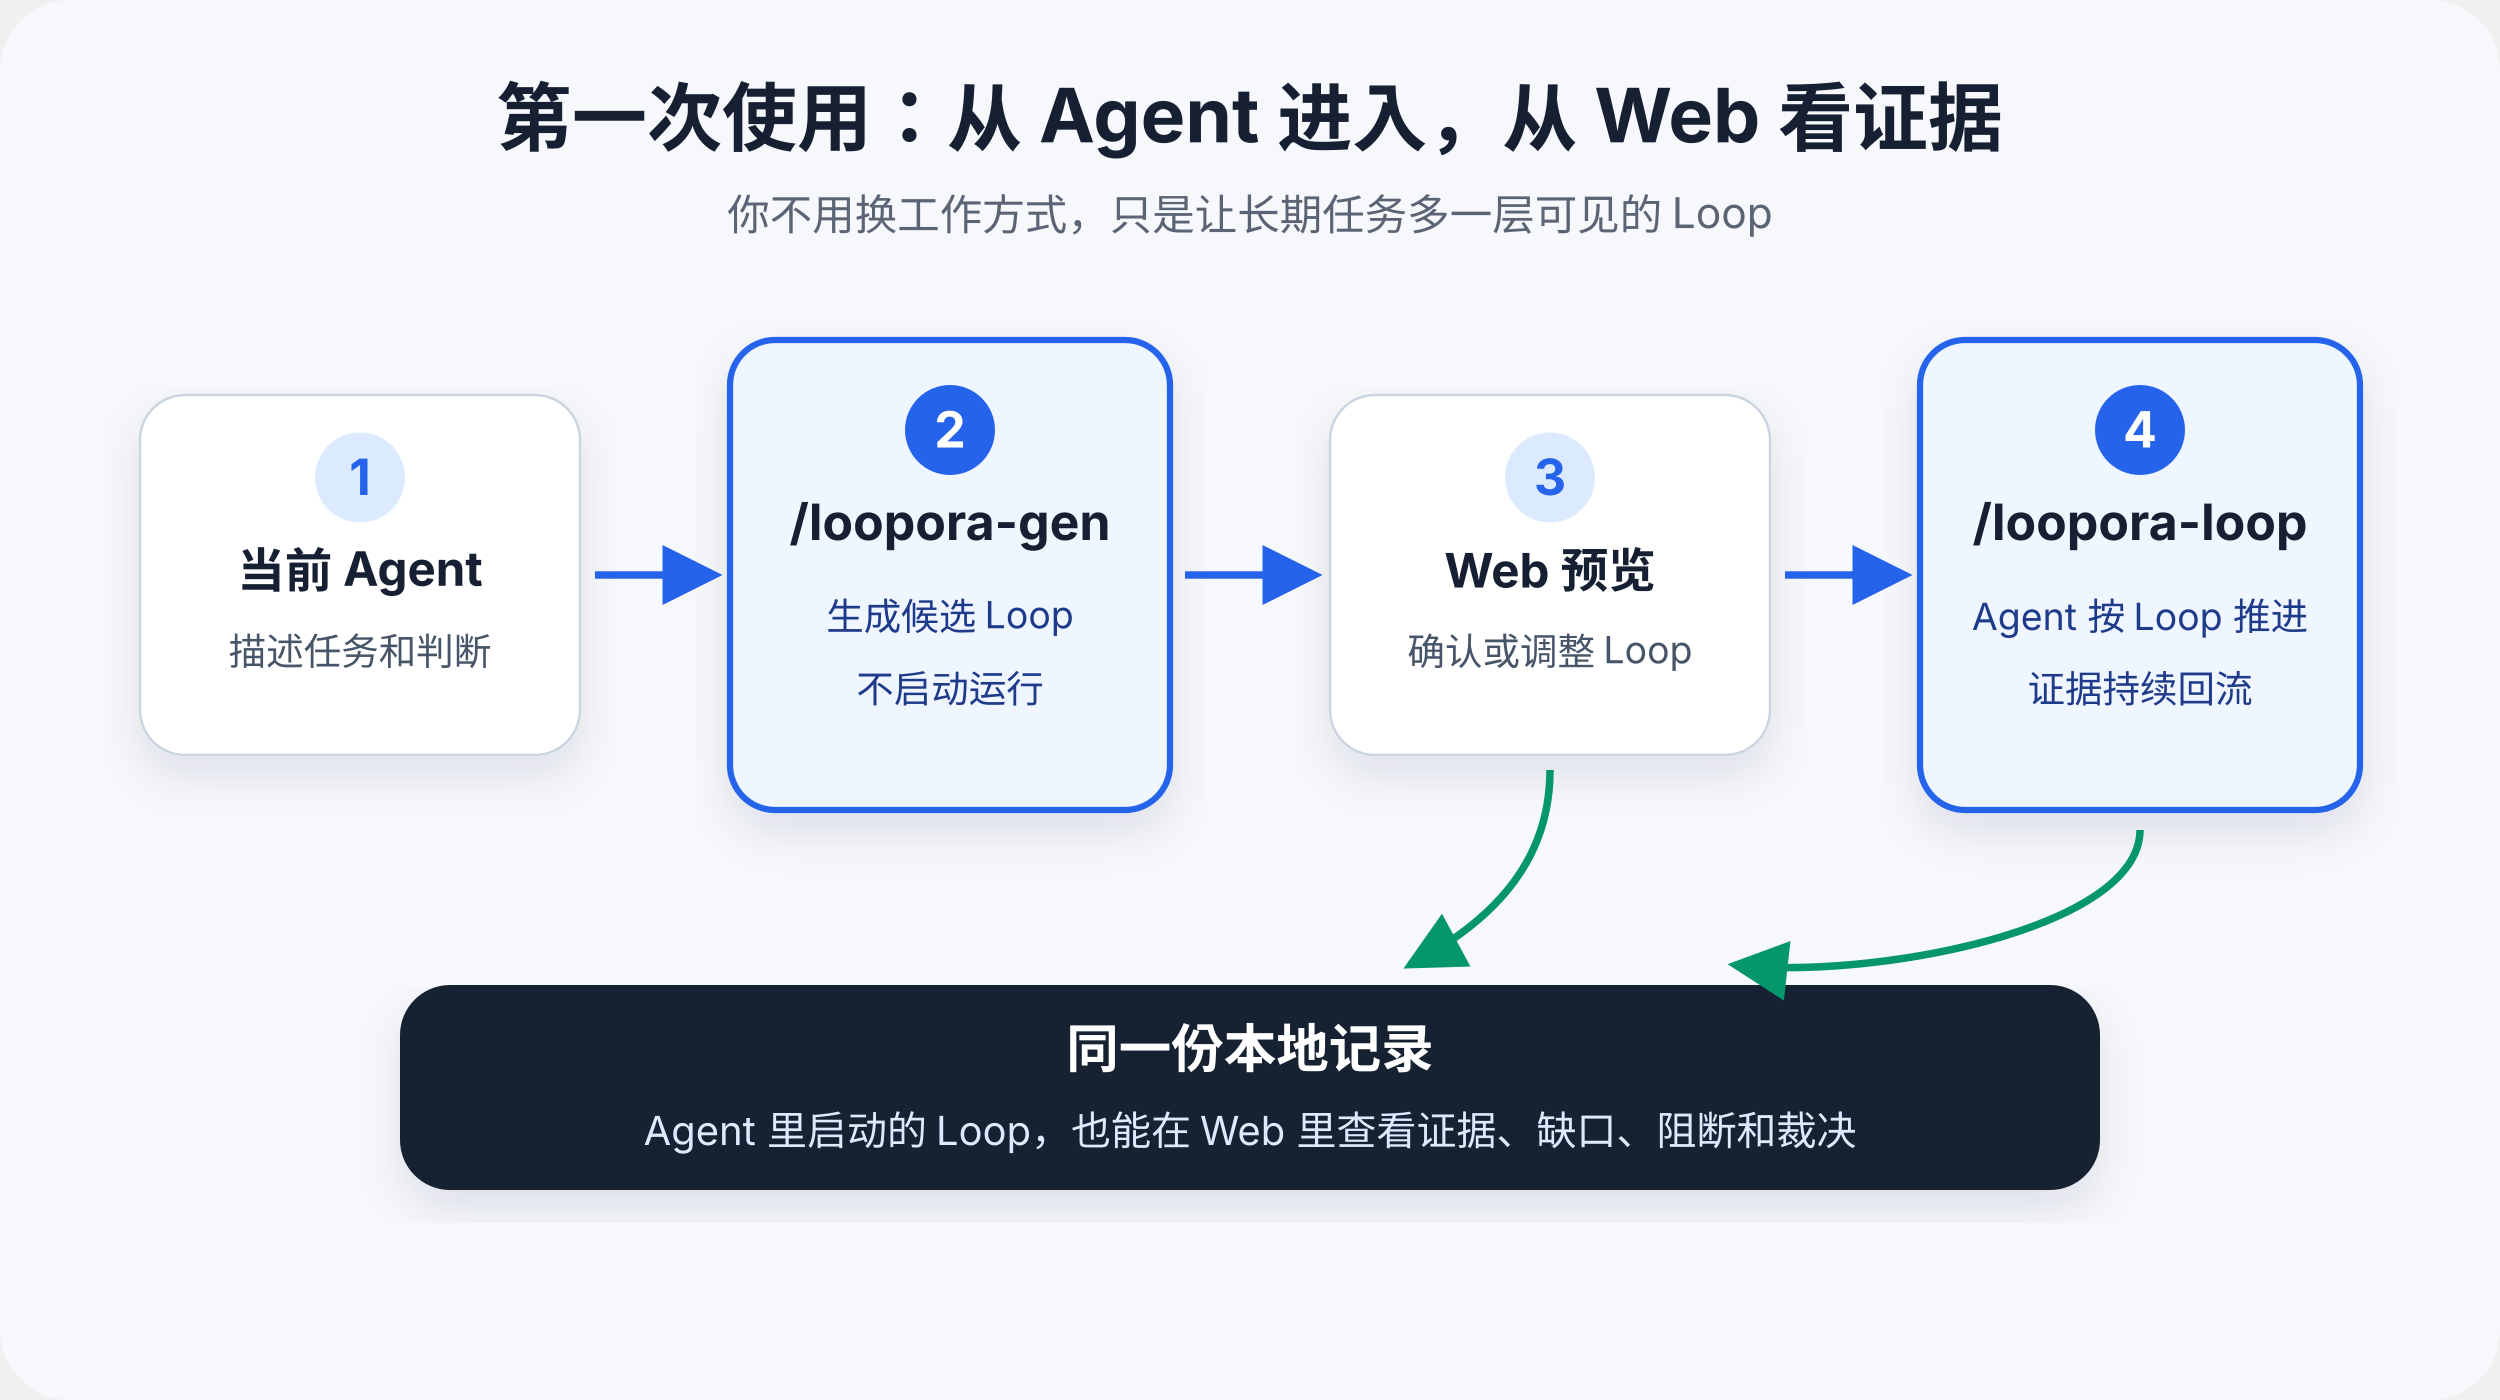
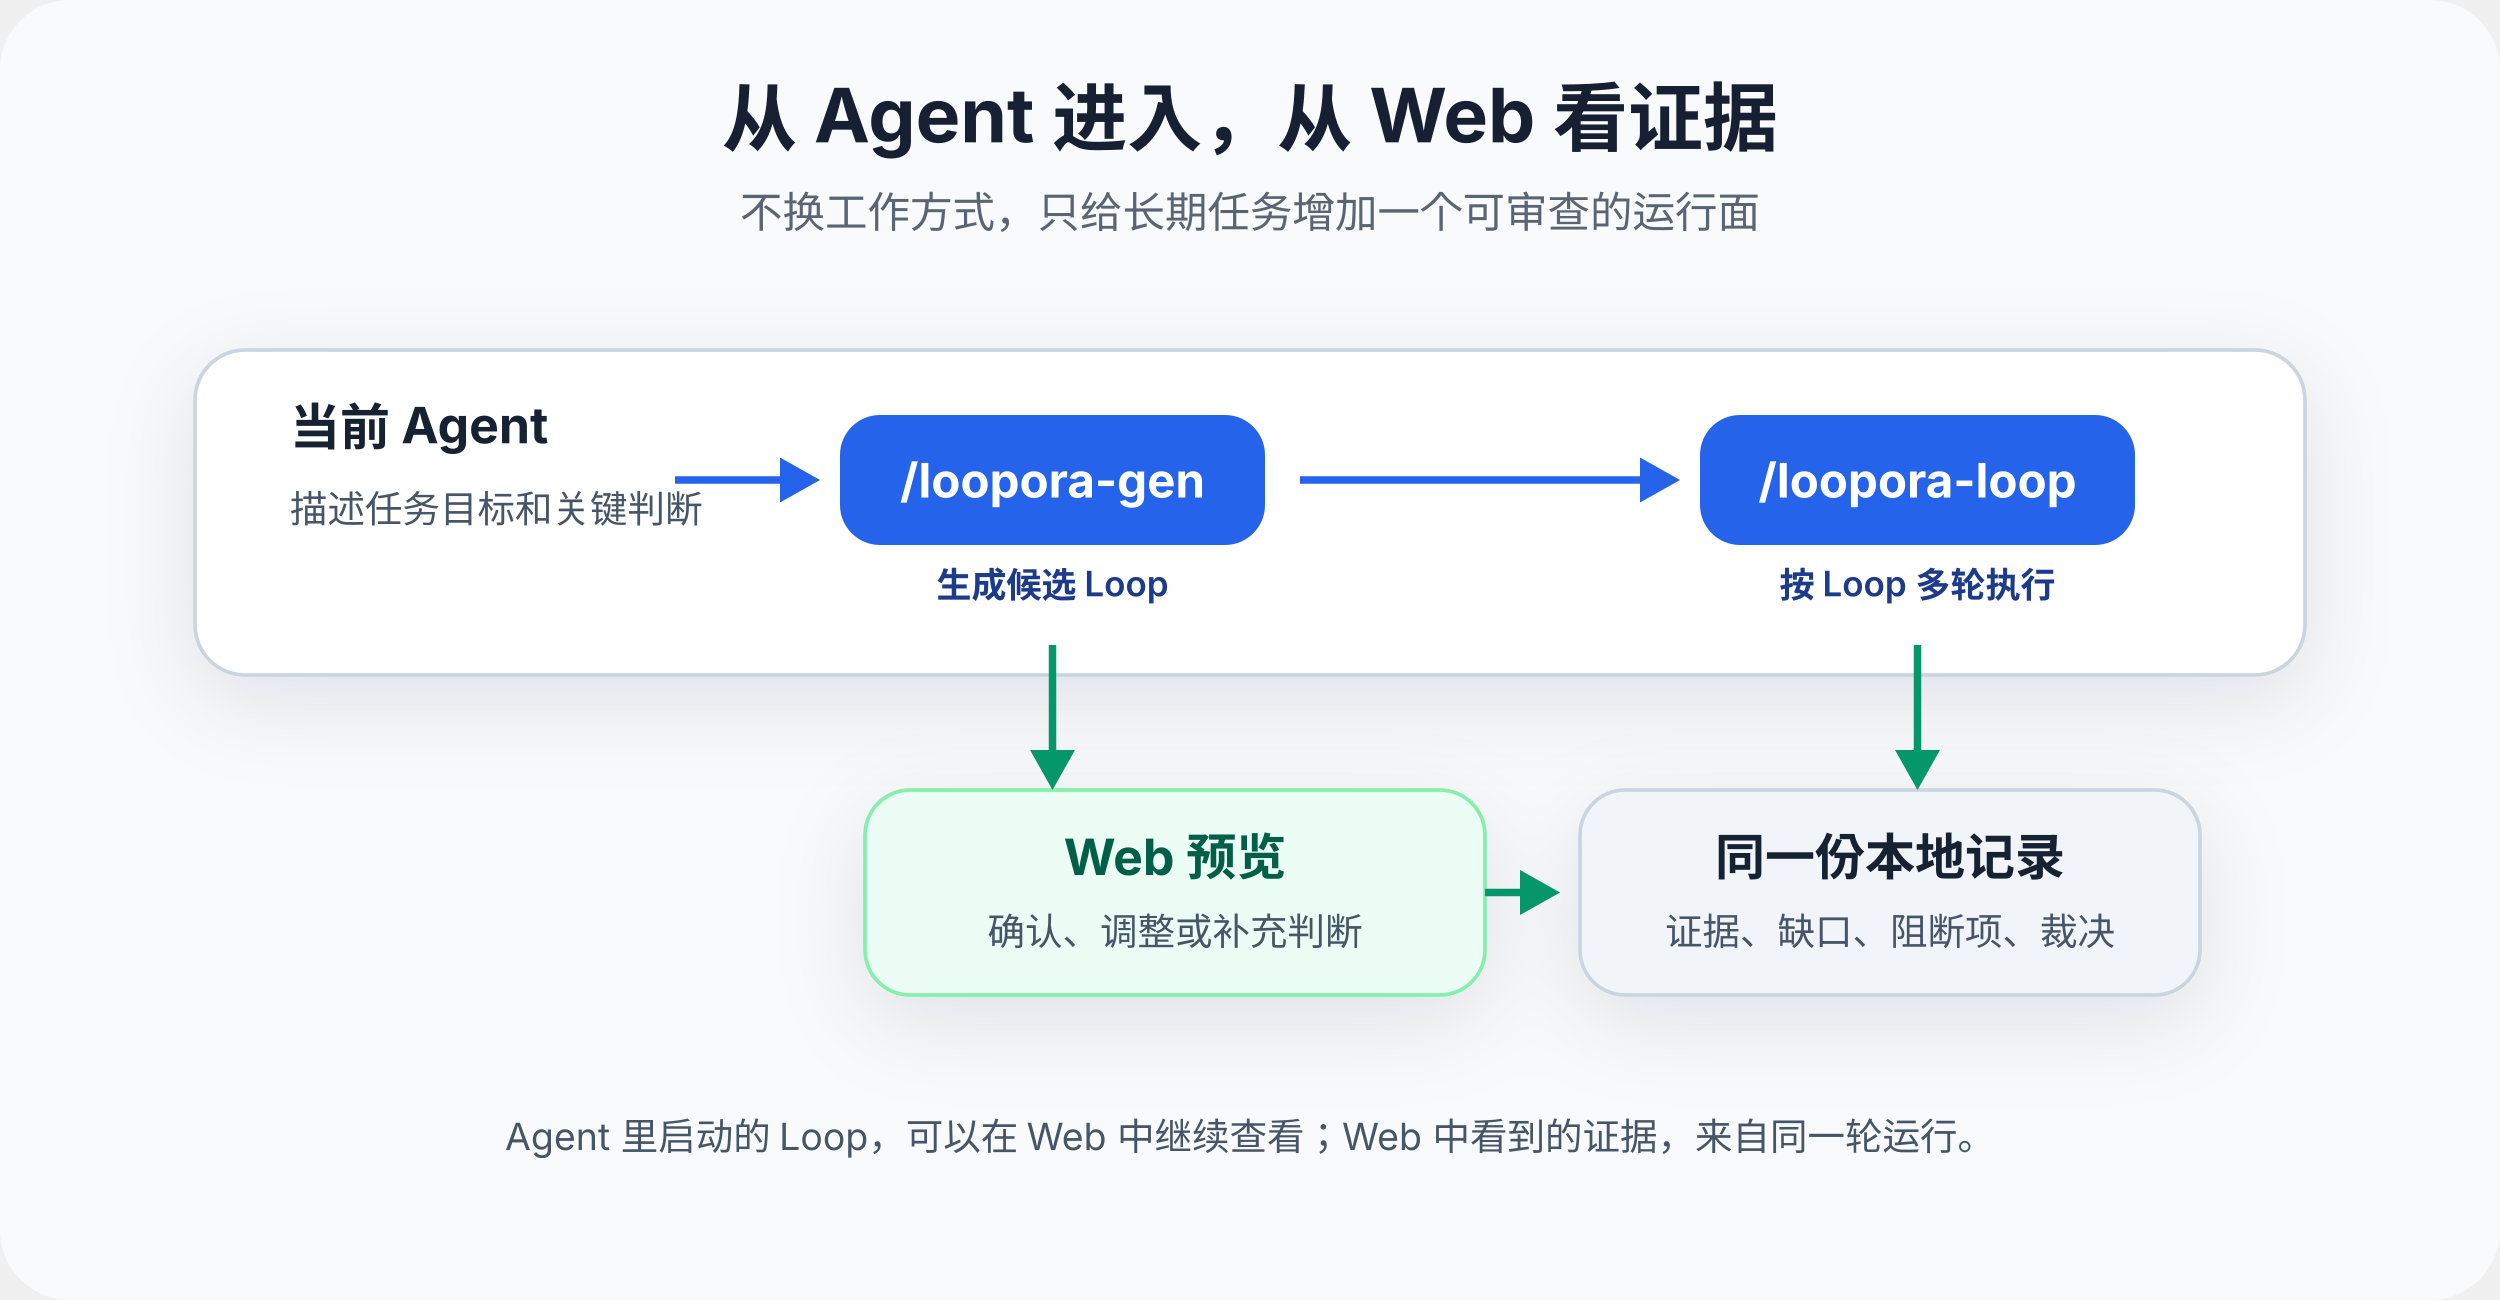
- <svg xmlns="http://www.w3.org/2000/svg" width="1000" height="560" viewBox="0 0 1000 560" role="img" aria-labelledby="title desc">
+ <svg xmlns="http://www.w3.org/2000/svg" width="1000" height="520" viewBox="0 0 1000 520" role="img" aria-labelledby="title desc">
  <defs>
-     <marker id="arrow" markerWidth="12" markerHeight="12" refX="9" refY="6" orient="auto">
+     <marker id="arrow-blue" markerWidth="12" markerHeight="12" refX="9" refY="6" orient="auto">
      <path d="M2 2 L10 6 L2 10 Z" fill="#2563eb" />
    </marker>
    <marker id="arrow-green" markerWidth="12" markerHeight="12" refX="9" refY="6" orient="auto">
      <path d="M2 2 L10 6 L2 10 Z" fill="#059669" />
    </marker>
-     <filter id="shadow" x="-8%" y="-8%" width="116%" height="124%">
-       <feDropShadow dx="0" dy="8" stdDeviation="9" flood-color="#0f172a" flood-opacity="0.10" />
-     </filter>
+     <style>
+       .canvas { fill: #f8fafc; }
+       .title { font-family: Inter, Arial, sans-serif; font-size: 30px; font-weight: 700; fill: #172033; }
+       .sub { font-family: Inter, Arial, sans-serif; font-size: 17px; font-weight: 400; fill: #5b6475; }
+       .lane { fill: #ffffff; stroke: #cbd5e1; stroke-width: 1.5; }
+       .agent { fill: #eff6ff; stroke: #bfdbfe; stroke-width: 1.5; }
+       .cmd { fill: #2563eb; }
+       .web { fill: #ecfdf5; stroke: #86efac; stroke-width: 1.5; }
+       .record { fill: #f1f5f9; stroke: #cbd5e1; stroke-width: 1.5; }
+       .h { font-family: Inter, Arial, sans-serif; font-size: 20px; font-weight: 700; fill: #172033; }
+       .body { font-family: Inter, Arial, sans-serif; font-size: 15px; font-weight: 400; fill: #475569; }
+       .small { font-family: Inter, Arial, sans-serif; font-size: 14px; font-weight: 600; fill: #1e3a8a; }
+       .cmdText { font-family: Inter, Arial, sans-serif; font-size: 19px; font-weight: 700; fill: #ffffff; }
+       .green { fill: #065f46; }
+       .shadow { filter: drop-shadow(0 10px 18px rgb(15 23 42 / 0.10)); }
+     </style>
  </defs>
-   <rect width="1000" height="560" rx="28" fill="#f6f8fb" />
-   <text x="500" y="58" text-anchor="middle" font-family="Inter, Arial, sans-serif" font-size="30" font-weight="700" fill="#172033">第一次使用：从 Agent 进入，从 Web 看证据</text>
-   <text x="500" y="92" text-anchor="middle" font-family="Inter, Arial, sans-serif" font-size="17" fill="#5b6475">你不用换工作方式，只是让长期任务多一层可见的 Loop</text>
-   <rect x="56" y="158" width="176" height="144" rx="18" fill="#ffffff" stroke="#cbd5e1" filter="url(#shadow)" />
-   <circle cx="144" cy="191" r="18" fill="#dbeafe" />
-   <text x="144" y="198" text-anchor="middle" font-family="Inter, Arial, sans-serif" font-size="20" font-weight="700" fill="#2563eb">1</text>
-   <text x="144" y="235" text-anchor="middle" font-family="Inter, Arial, sans-serif" font-size="19" font-weight="700" fill="#172033">当前 Agent</text>
-   <text x="144" y="266" text-anchor="middle" font-family="Inter, Arial, sans-serif" font-size="15" fill="#475569">描述任务和判断</text>
-   <rect x="292" y="136" width="176" height="188" rx="18" fill="#eff6ff" stroke="#2563eb" stroke-width="2.5" filter="url(#shadow)" />
-   <circle cx="380" cy="172" r="18" fill="#2563eb" />
-   <text x="380" y="179" text-anchor="middle" font-family="Inter, Arial, sans-serif" font-size="20" font-weight="700" fill="#ffffff">2</text>
-   <text x="380" y="216" text-anchor="middle" font-family="Inter, Arial, sans-serif" font-size="20" font-weight="700" fill="#172033">/loopora-gen</text>
-   <text x="380" y="252" text-anchor="middle" font-family="Inter, Arial, sans-serif" font-size="15" fill="#1e3a8a">生成候选 Loop</text>
-   <text x="380" y="281" text-anchor="middle" font-family="Inter, Arial, sans-serif" font-size="15" fill="#1e3a8a">不启动运行</text>
-   <rect x="532" y="158" width="176" height="144" rx="18" fill="#ffffff" stroke="#cbd5e1" filter="url(#shadow)" />
-   <circle cx="620" cy="191" r="18" fill="#dbeafe" />
-   <text x="620" y="198" text-anchor="middle" font-family="Inter, Arial, sans-serif" font-size="20" font-weight="700" fill="#2563eb">3</text>
-   <text x="620" y="235" text-anchor="middle" font-family="Inter, Arial, sans-serif" font-size="19" font-weight="700" fill="#172033">Web 预览</text>
-   <text x="620" y="266" text-anchor="middle" font-family="Inter, Arial, sans-serif" font-size="15" fill="#475569">确认或调整 Loop</text>
-   <rect x="768" y="136" width="176" height="188" rx="18" fill="#eff6ff" stroke="#2563eb" stroke-width="2.5" filter="url(#shadow)" />
-   <circle cx="856" cy="172" r="18" fill="#2563eb" />
-   <text x="856" y="179" text-anchor="middle" font-family="Inter, Arial, sans-serif" font-size="20" font-weight="700" fill="#ffffff">4</text>
-   <text x="856" y="216" text-anchor="middle" font-family="Inter, Arial, sans-serif" font-size="20" font-weight="700" fill="#172033">/loopora-loop</text>
-   <text x="856" y="252" text-anchor="middle" font-family="Inter, Arial, sans-serif" font-size="15" fill="#1e3a8a">Agent 按 Loop 推进</text>
-   <text x="856" y="281" text-anchor="middle" font-family="Inter, Arial, sans-serif" font-size="15" fill="#1e3a8a">证据持续回流</text>
-   <path d="M238 230 C256 230 268 230 286 230" stroke="#2563eb" stroke-width="3" fill="none" marker-end="url(#arrow)" />
-   <path d="M474 230 C492 230 508 230 526 230" stroke="#2563eb" stroke-width="3" fill="none" marker-end="url(#arrow)" />
-   <path d="M714 230 C732 230 744 230 762 230" stroke="#2563eb" stroke-width="3" fill="none" marker-end="url(#arrow)" />
-   <rect x="160" y="394" width="680" height="82" rx="20" fill="#172033" filter="url(#shadow)" />
-   <text x="500" y="427" text-anchor="middle" font-family="Inter, Arial, sans-serif" font-size="21" font-weight="700" fill="#ffffff">同一份本地记录</text>
-   <text x="500" y="458" text-anchor="middle" font-family="Inter, Arial, sans-serif" font-size="16" fill="#dbeafe">Agent 里启动的 Loop，也能在 Web 里查看证据、缺口、阻断和裁决</text>
-   <path d="M856 332 C856 372 748 392 694 386" stroke="#059669" stroke-width="3" fill="none" marker-end="url(#arrow-green)" />
-   <path d="M620 308 C620 350 590 372 564 386" stroke="#059669" stroke-width="3" fill="none" marker-end="url(#arrow-green)" />
+   <rect width="1000" height="520" rx="28" class="canvas" />
+   <text x="500" y="58" text-anchor="middle" class="title">从 Agent 进入，从 Web 看证据</text>
+   <text x="500" y="91" text-anchor="middle" class="sub">不换工作方式，只给长期任务增加一个可审查的运行面</text>
+   <g class="shadow">
+     <rect x="78" y="140" width="844" height="130" rx="20" class="lane" />
+     <text x="116" y="178" class="h">当前 Agent</text>
+     <text x="116" y="209" class="body">描述任务目标和关键判断</text>
+     <rect x="336" y="166" width="170" height="52" rx="16" class="cmd" />
+     <text x="421" y="199" text-anchor="middle" class="cmdText">/loopora-gen</text>
+     <text x="421" y="239" text-anchor="middle" class="small">生成候选 Loop</text>
+     <rect x="680" y="166" width="174" height="52" rx="16" class="cmd" />
+     <text x="767" y="199" text-anchor="middle" class="cmdText">/loopora-loop</text>
+     <text x="767" y="239" text-anchor="middle" class="small">按 Loop 多轮执行</text>
+   </g>
+   <path d="M270 192 H314" fill="none" stroke="#2563eb" stroke-width="3" />
+   <polygon points="328,192 312,183 312,201" fill="#2563eb" />
+   <path d="M520 192 H658" fill="none" stroke="#2563eb" stroke-width="3" />
+   <polygon points="672,192 656,183 656,201" fill="#2563eb" />
+   <g class="shadow">
+     <rect x="346" y="316" width="248" height="82" rx="18" class="web" />
+     <text x="470" y="350" text-anchor="middle" class="h green">Web 预览</text>
+     <text x="470" y="378" text-anchor="middle" class="body">确认、调整或补充判断</text>
+     <rect x="632" y="316" width="248" height="82" rx="18" class="record" />
+     <text x="756" y="350" text-anchor="middle" class="h">同一份本地记录</text>
+     <text x="756" y="378" text-anchor="middle" class="body">证据、缺口、阻断项、裁决</text>
+   </g>
+   <path d="M421 258 V302" fill="none" stroke="#059669" stroke-width="3" />
+   <polygon points="421,316 412,300 430,300" fill="#059669" />
+   <path d="M594 357 H610" fill="none" stroke="#059669" stroke-width="3" />
+   <polygon points="624,357 608,348 608,366" fill="#059669" />
+   <path d="M767 258 V302" fill="none" stroke="#059669" stroke-width="3" />
+   <polygon points="767,316 758,300 776,300" fill="#059669" />
+   <text x="500" y="460" text-anchor="middle" class="body">Agent 里启动的 Loop，可以在 Web 中继续查看；Web 中看到的证据，来自同一轮运行。</text>
</svg>
